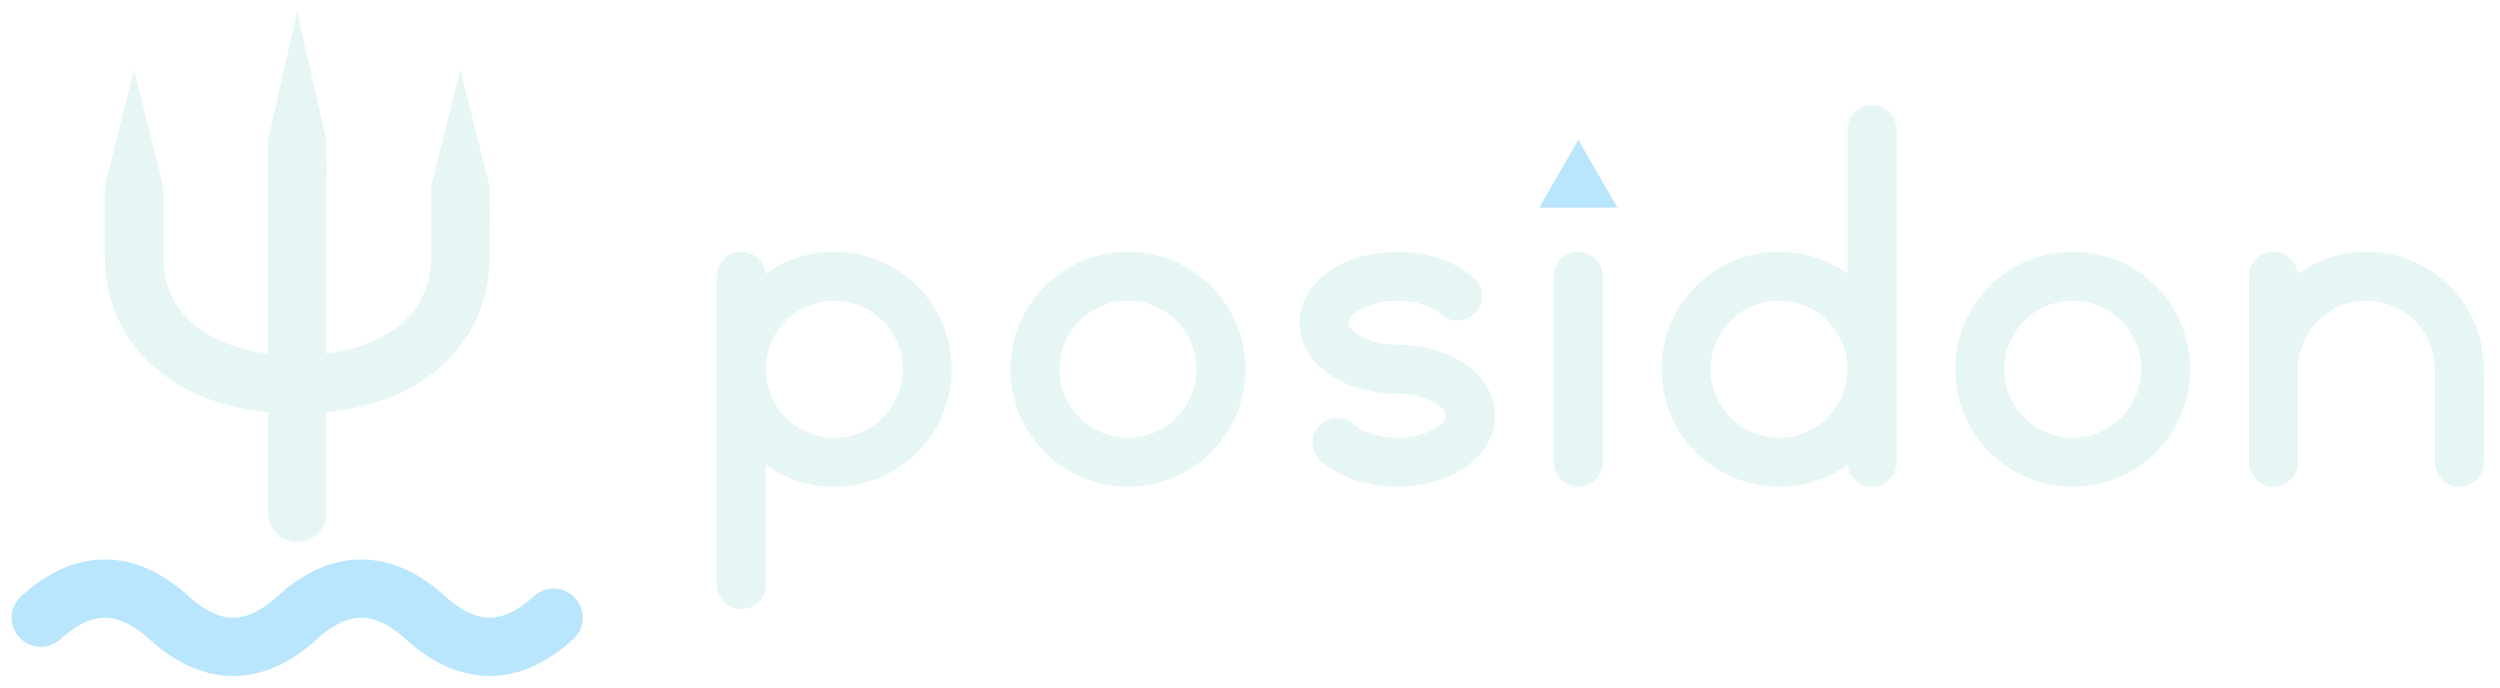
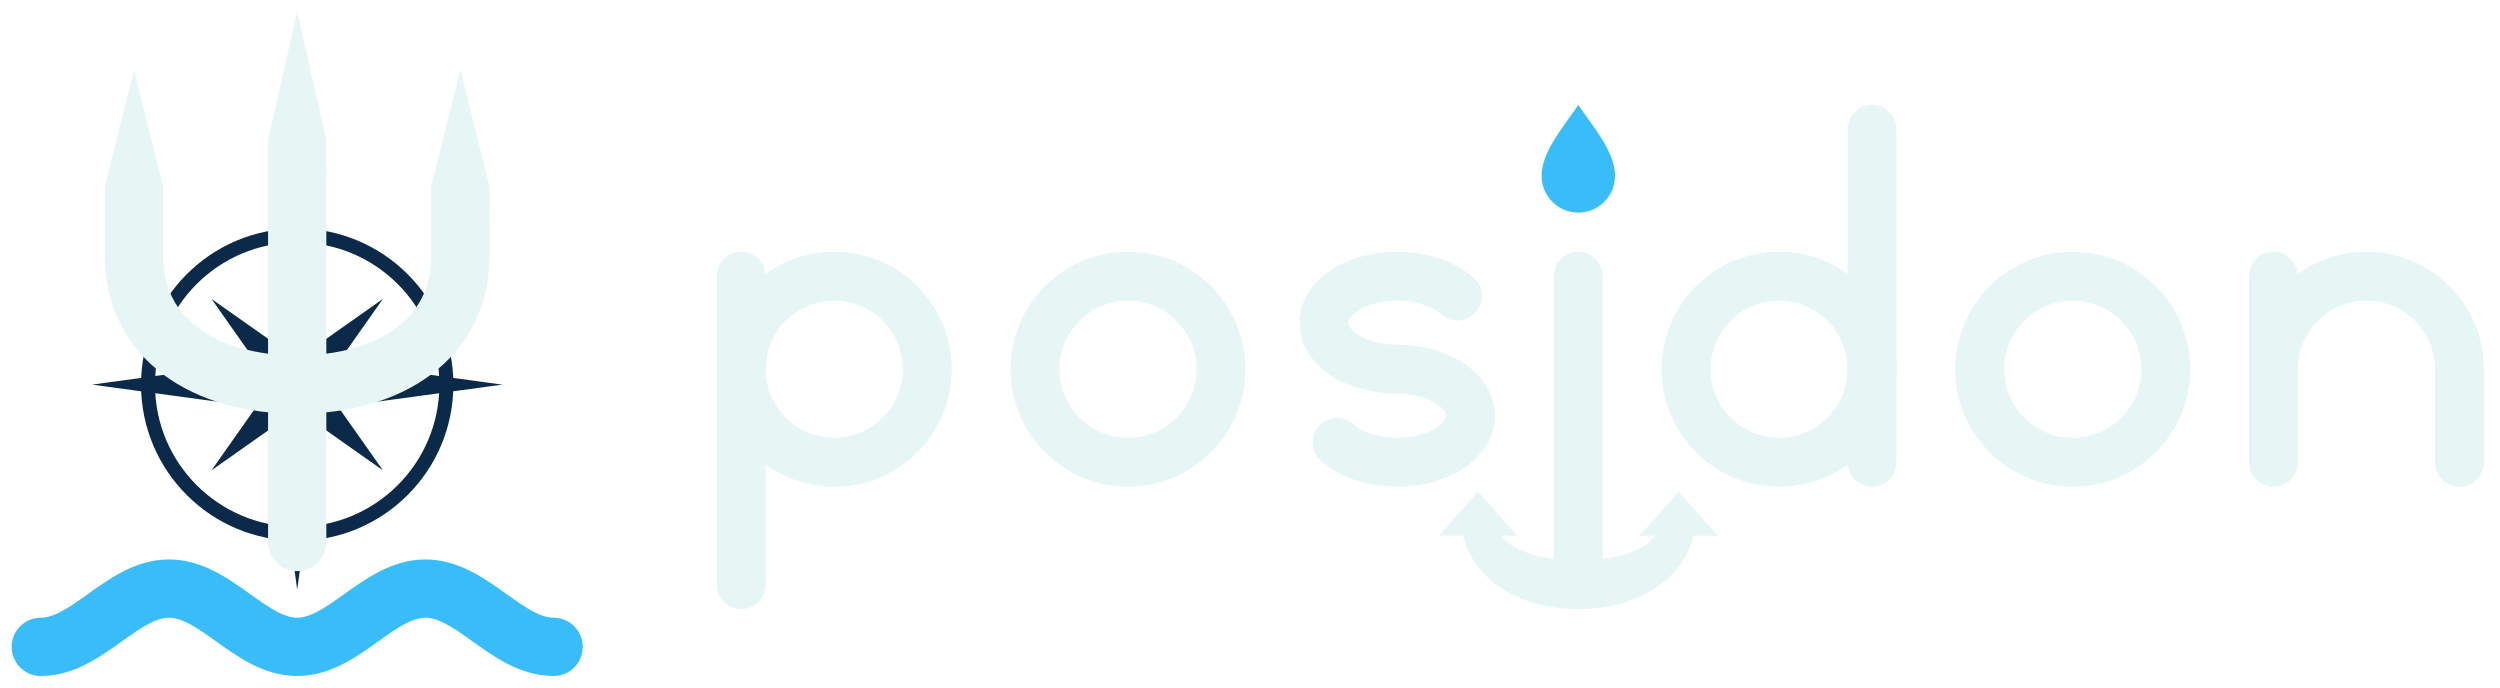
<svg xmlns="http://www.w3.org/2000/svg" viewBox="13 4 429 118" role="img">
+   <circle cx="64" cy="70" r="25.6" fill="none" stroke="#0B2A4A" stroke-width="2.4" />
+   <path fill="#0B2A4A" d="M64 34.8L68.8 70L64 76.4L59.2 70zM78.71 55.29L66.55 72.55L59.47 74.53L61.45 67.45zM99.2 70L64 74.8L57.6 70L64 65.2zM78.71 84.71L61.45 72.55L59.47 65.47L66.55 67.45zM64 105.2L59.2 70L64 63.6L68.8 70zM49.29 84.71L61.45 67.45L68.53 65.47L66.55 72.55zM28.8 70L64 65.2L70.4 70L64 74.8zM49.29 55.29L66.55 67.45L68.53 74.53L61.45 72.55z" />
  <g fill="none" stroke-linecap="round" stroke-width="10">
-     <path stroke="#E6F6F4" d="M36 41v7c0 14 12 22 28 22s28-8 28-22v-7M64 33v59" />
-     <path stroke="#BAE6FD" d="M20 110q11-10 22 0t22 0 22 0 22 0" />
+     <path stroke="#E6F6F4" d="M36 41v7c0 14 12 22 28 22s28-8 28-22v-7M64 33v64" />
+     <path stroke="#38BDF8" d="M20 115c8 0 14-10 22-10s14 10 22 10 14-10 22-10 14 10 22 10" />
  </g>
  <path fill="#E6F6F4" d="M36 16l5 20v6H31v-6zM64 6l5 22v6H59v-6zM92 16l5 20v6H87v-6z" />
  <g transform="translate(136 22) scale(0.84)">
    <g fill="none" stroke="#E6F6F4" stroke-linecap="round" stroke-linejoin="round" stroke-width="10">
      <path d="M5 35v63" />
      <circle cx="24" cy="54" r="19" />
      <circle cx="84" cy="54" r="19" />
      <path d="M151.3 39.05A15 9.5 0 1 0 139 54a15 9.5 0 1 1-12.3 14.95" />
-       <path d="M176 35v38" />
+       <path d="M176 35v63" />
      <circle cx="217" cy="54" r="19" />
      <path d="M236 5v68" />
      <circle cx="277" cy="54" r="19" />
      <path d="M318 35v38m0-19a19 19 0 0 1 38 0v19" />
    </g>
-     <path fill="#BAE6FD" d="M176 7.144l8 13.856h-16z" />
+     <path fill="#E6F6F4" d="M152 84c0 11 10 19 24 19s24-8 24-19h-7c0 6-7 9-17 9s-17-3-17-9z" />
+     <path fill="#E6F6F4" d="M155.5 79l8 9h-16zM196.5 79l8 9h-16z" />
+     <path fill="#38BDF8" d="M176 0c3 4.5 7.5 9.5 7.5 14.5a7.5 7.5 0 0 1-15 0c0-5 4.5-10 7.5-14.5z" />
  </g>
</svg>
